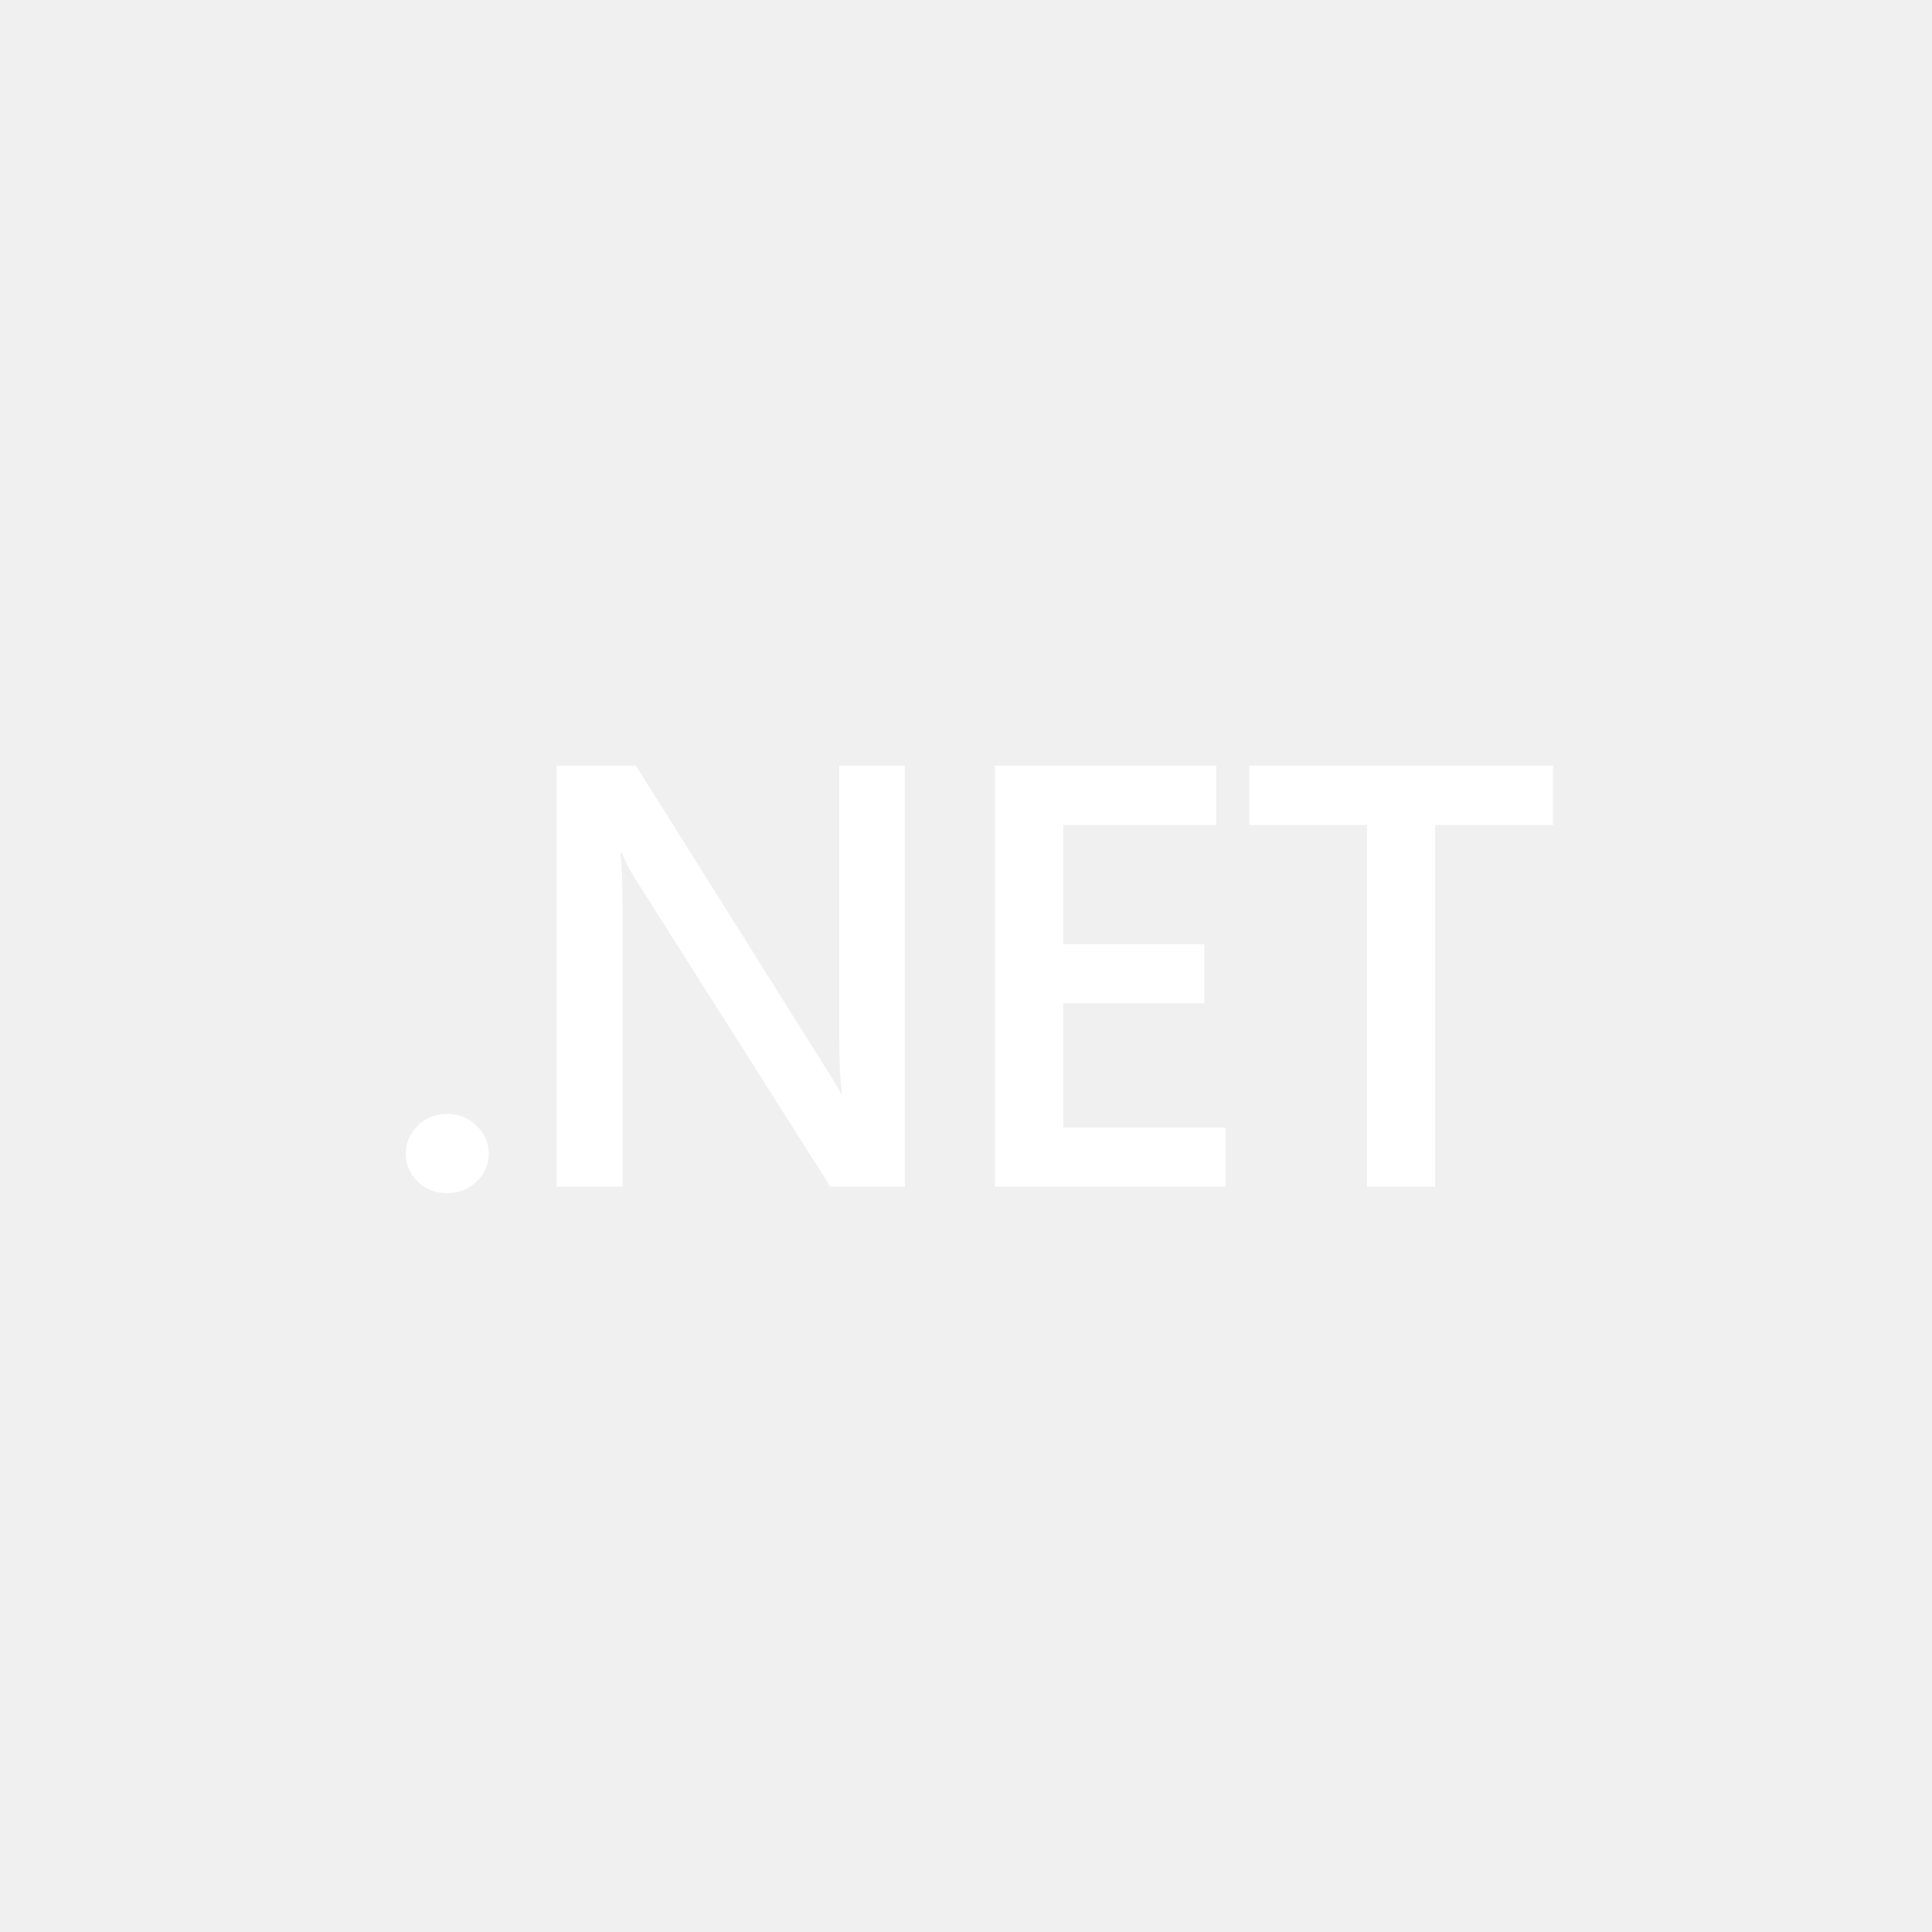
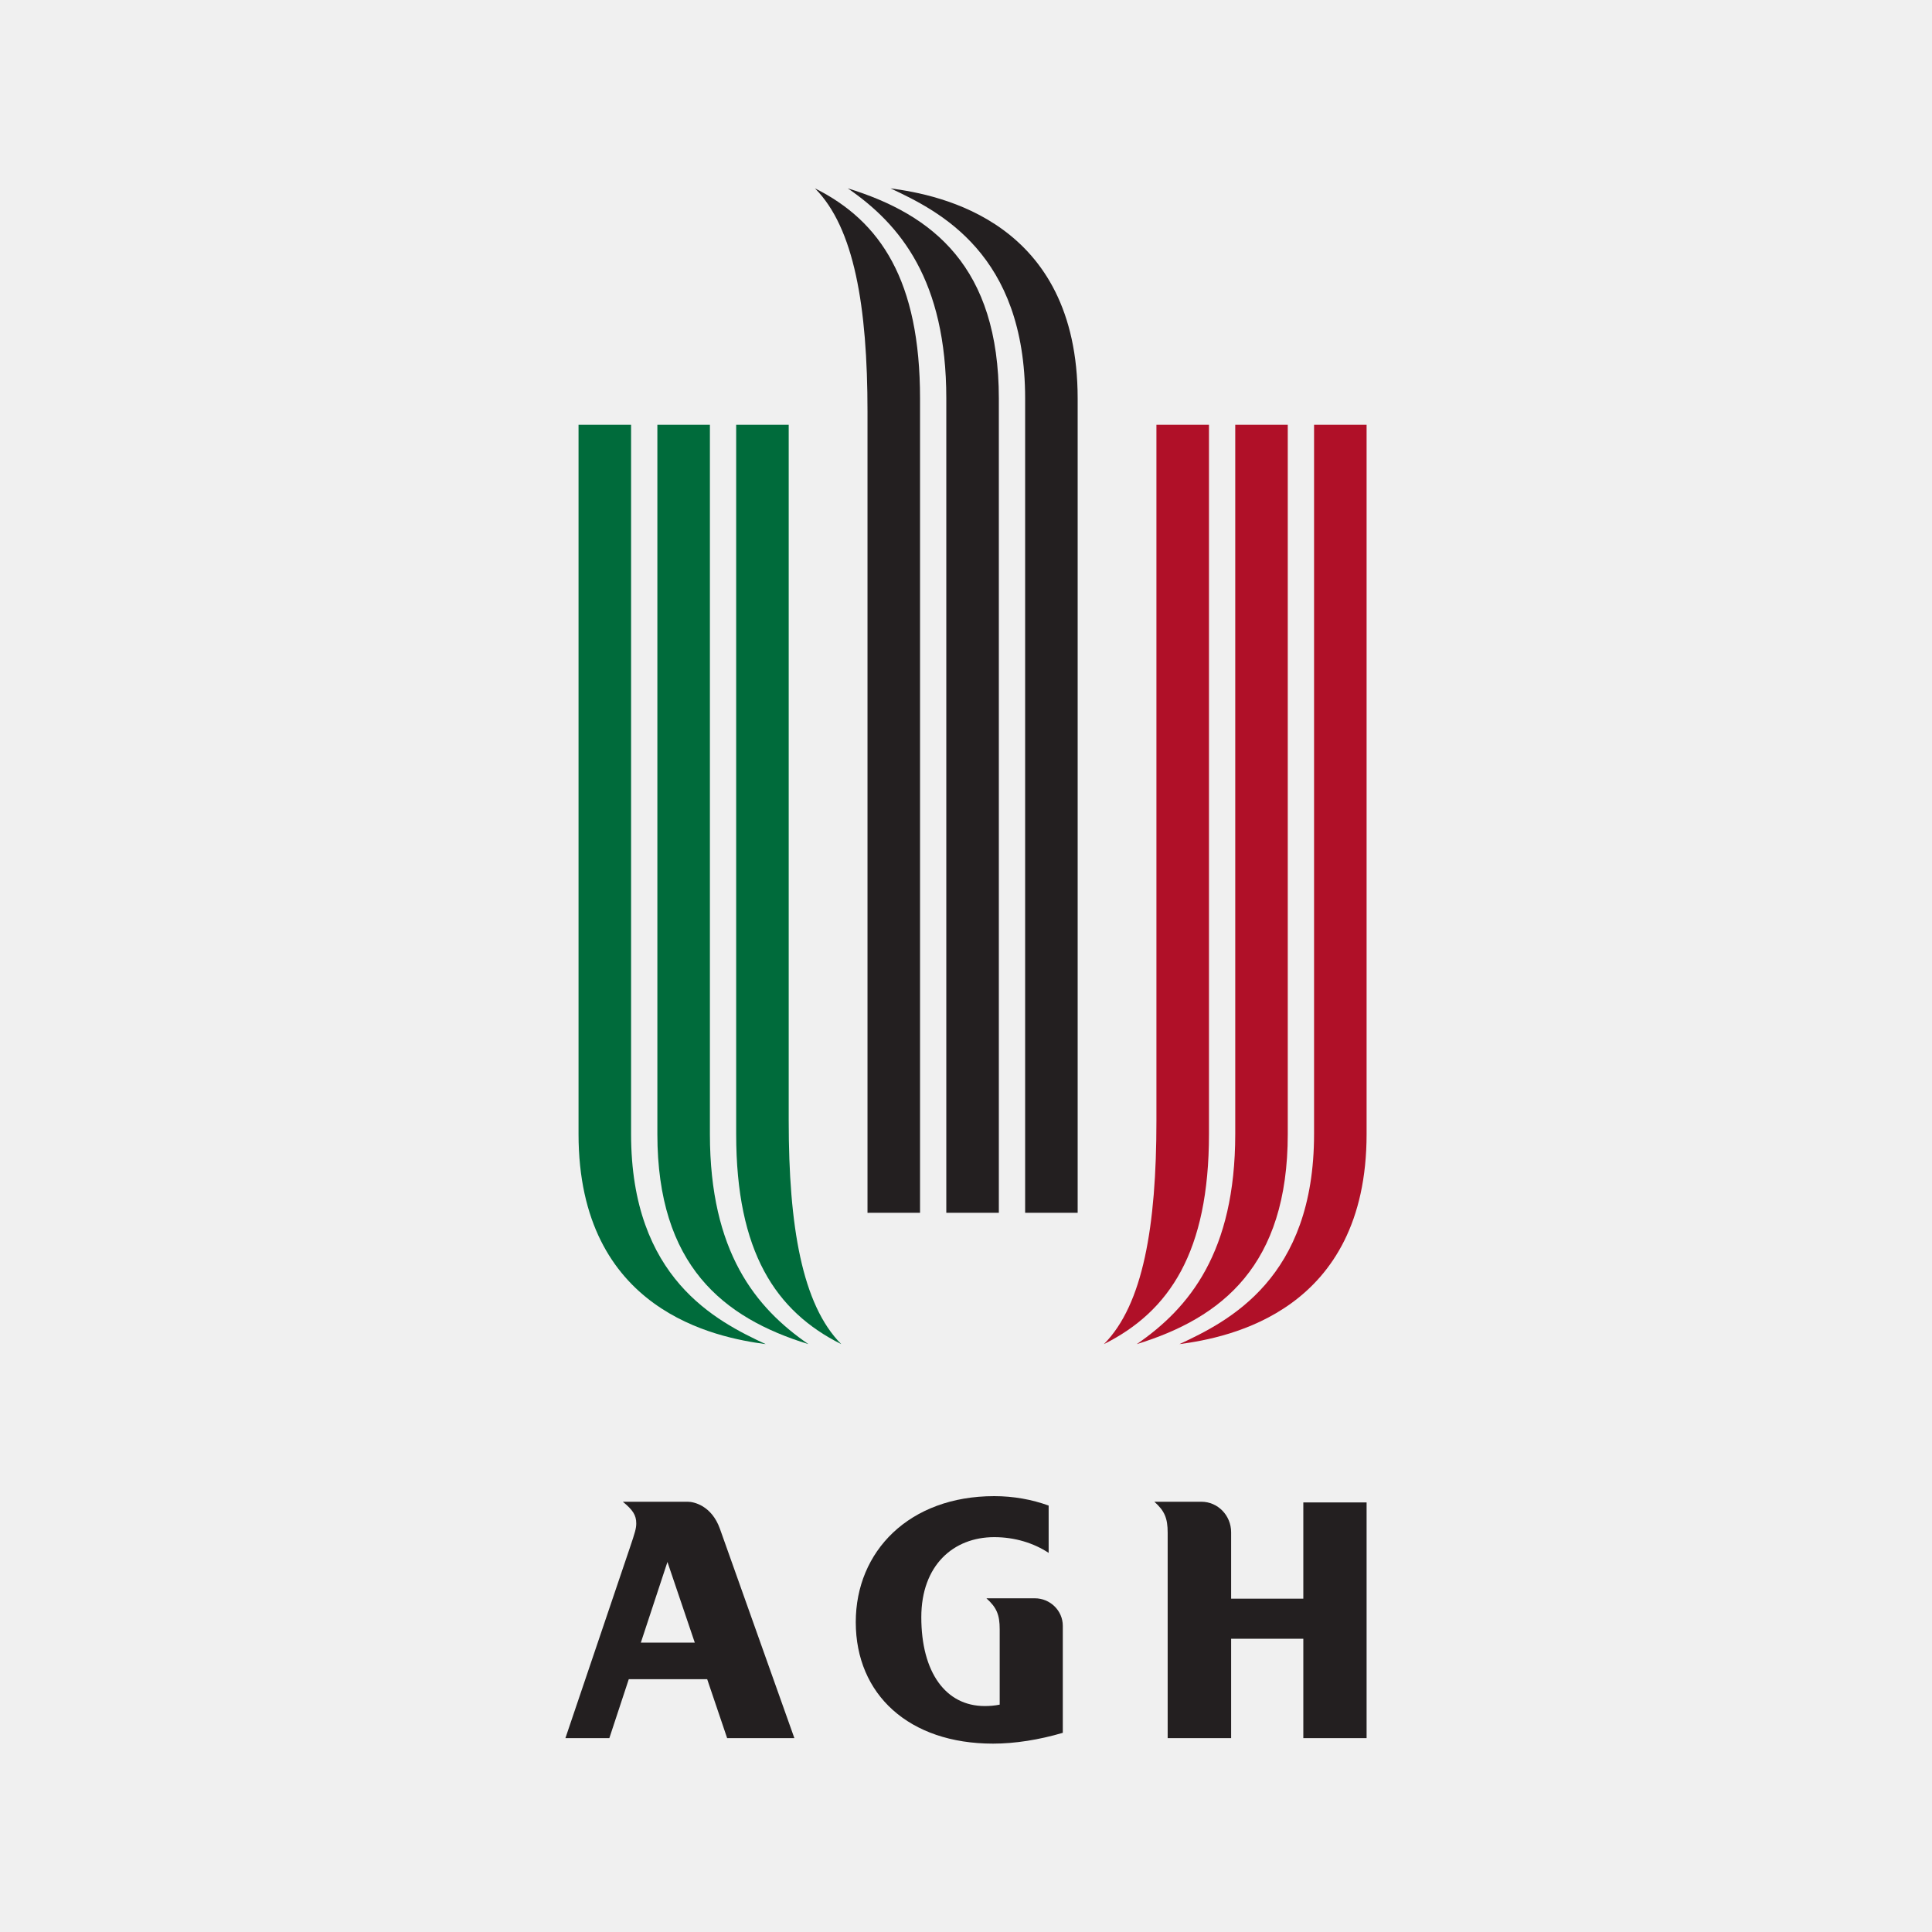
- <svg xmlns="http://www.w3.org/2000/svg" width="456" height="456" viewBox="0 0 456 456" version="1.1" xml:space="preserve" style="fill-rule:evenodd;clip-rule:evenodd;stroke-linejoin:round;stroke-miterlimit:2;">
-   <path d="m 105.5,281.609 c -2.703,0 -5.001,-0.9 -6.893,-2.702 -1.892,-1.848 -2.838,-4.042 -2.838,-6.582 0,-2.587 0.946,-4.804 2.838,-6.652 1.892,-1.848 4.19,-2.772 6.893,-2.772 2.748,0 5.068,0.924 6.96,2.772 1.937,1.848 2.906,4.064 2.906,6.652 0,2.54 -0.968,4.734 -2.906,6.582 -1.892,1.802 -4.212,2.702 -6.96,2.702 z" style="fill:#ffffff;fill-rule:nonzero;stroke-width:0.838" />
-   <path d="M 213.561,280.084 H 195.99 L 149.7,207.054 c -1.171,-1.848 -2.14,-3.765 -2.906,-5.751 h -0.406 c 0.361,2.125 0.541,6.675 0.541,13.65 v 65.132 h -15.543 v -99.36 h 18.719 l 44.737,71.298 c 1.892,2.957 3.109,4.989 3.649,6.098 h 0.27 c -0.45,-2.632 -0.676,-7.09 -0.676,-13.373 v -64.023 h 15.476 z" style="fill:#ffffff;fill-rule:nonzero;stroke-width:0.838" />
-   <path d="m 289.251,280.084 h -54.401 v -99.36 h 52.238 v 13.997 h -36.154 v 28.131 h 33.316 v 13.927 h -33.316 v 29.378 h 38.316 z" style="fill:#ffffff;fill-rule:nonzero;stroke-width:0.838" />
-   <path d="M 366.565,194.721 H 338.722 v 85.363 h -16.084 v -85.363 h -27.775 v -13.997 h 71.701 z" style="fill:#ffffff;fill-rule:nonzero;stroke-width:0.838" />
+ <svg xmlns="http://www.w3.org/2000/svg" id="svg2" version="1.1" xml:space="preserve" width="190.124" height="190.124" viewBox="0 0 190.124 190.124">
+   <defs id="defs6">
+     <clipPath clipPathUnits="userSpaceOnUse" id="clipPath16">
+       <path d="m 0,841.89 595.276,0 L 595.276,0 0,0 0,841.89 Z" id="path18" />
+     </clipPath>
+   </defs>
+   <g id="g10" transform="matrix(1.25,0,0,-1.25,0,190.1242)">
+     <g id="g12" transform="translate(-221.0708,-349.0313)">
+       <g id="g14" clip-path="url(#clipPath16)">
+         <path d="m 275.768,371.814 -4.246,0 2.094,6.35 2.152,-6.35 z m 2.548,-7.52 5.293,0 c 0,0 -5.857,16.469 -5.859,16.473 -0.658,1.852 -2.076,2.137 -2.531,2.137 l -5.115,0 c 0.785,-0.64 1.057,-1.059 1.057,-1.702 0,-0.39 -0.087,-0.689 -0.514,-1.952 l -5.064,-14.957 3.459,0 1.53,4.64 6.173,0 1.571,-4.639 z" style="fill:#231f20;fill-opacity:1;fill-rule:nonzero;stroke:none" id="path20" />
+         <path d="m 299.773,366.931 0,5.936 c 0,1.136 -0.241,1.717 -1.047,2.436 l 3.822,-10e-4 c 1.181,0 2.193,-0.957 2.193,-2.165 l 0,-8.425 c -1.867,-0.549 -3.761,-0.851 -5.489,-0.851 -6.616,0 -10.81,3.859 -10.81,9.568 0,5.573 4.203,9.916 10.901,9.916 1.524,0 2.971,-0.267 4.284,-0.742 l 0,-3.725 c -1.176,0.775 -2.664,1.239 -4.284,1.239 -3.212,0 -5.741,-2.214 -5.741,-6.304 0,-4.336 1.916,-6.993 4.991,-6.993 0.385,0 0.768,0.028 1.18,0.111" style="fill:#231f20;fill-opacity:1;fill-rule:nonzero;stroke:none" id="path22" />
+         <path d="m 317.993,380.5 c 0,1.328 -1.048,2.404 -2.34,2.404 l -3.704,0 c 0.807,-0.717 1.048,-1.3 1.048,-2.434 l 0,-16.177 4.996,0 0,7.825 5.683,0 0,-7.825 4.982,0 0,18.557 -4.982,0 0,-7.576 -5.683,0 0,5.226 z" style="fill:#231f20;fill-opacity:1;fill-rule:nonzero;stroke:none" id="path24" />
+         <path d="m 310.562,395.312 c 4.136,2.843 7.754,7.238 7.755,16.543 l 0,55.834 4.135,0 0,-55.834 c 0,-10.339 -5.169,-14.475 -11.89,-16.543" style="fill:#b01028;fill-opacity:1;fill-rule:nonzero;stroke:none" id="path26" />
+         <path d="m 313.925,395.312 c 3.878,1.809 10.597,5.169 10.597,16.543 l 0,55.834 4.136,0 0,-55.834 c 0,-13.959 -10.855,-16.026 -14.733,-16.543" style="fill:#b01028;fill-opacity:1;fill-rule:nonzero;stroke:none" id="path28" />
+         <path d="m 307.977,395.312 c 3.086,3.103 4.135,9.305 4.135,17.578 l 0,54.799 4.137,0 0,-55.834 c 0,-9.278 -3.102,-13.959 -8.272,-16.543" style="fill:#b01028;fill-opacity:1;fill-rule:nonzero;stroke:none" id="path30" />
+         <path d="m 287.815,486.301 c 4.137,-2.843 7.755,-7.238 7.755,-16.543 l 0,-64.106 4.136,0 0,64.106 c 0,10.339 -5.17,14.475 -11.891,16.543" style="fill:#231f20;fill-opacity:1;fill-rule:nonzero;stroke:none" id="path32" />
+         <path d="m 291.178,486.301 c 3.877,-1.809 10.598,-5.17 10.598,-16.543 l 0,-64.106 4.135,0 0,64.106 c 0,13.958 -10.856,16.026 -14.733,16.543" style="fill:#231f20;fill-opacity:1;fill-rule:nonzero;stroke:none" id="path34" />
+         <path d="m 285.23,486.301 c 3.086,-3.102 4.136,-9.306 4.136,-17.577 l 0,-63.073 4.136,10e-4 0,64.106 c 0,9.278 -3.102,13.958 -8.272,16.543" style="fill:#231f20;fill-opacity:1;fill-rule:nonzero;stroke:none" id="path36" />
+         <path d="m 284.714,395.312 c -4.136,2.843 -7.754,7.238 -7.755,16.543 l 0,55.834 -4.136,0 0,-55.834 c 0,-10.339 5.17,-14.475 11.891,-16.543" style="fill:#006b3b;fill-opacity:1;fill-rule:nonzero;stroke:none" id="path38" />
+         <path d="m 281.351,395.312 c -3.877,1.809 -10.598,5.169 -10.598,16.543 l 0,55.834 -4.136,0 0,-55.834 c 0,-13.959 10.857,-16.026 14.734,-16.543" style="fill:#006b3b;fill-opacity:1;fill-rule:nonzero;stroke:none" id="path40" />
+         <path d="m 287.299,395.312 c -3.087,3.103 -4.136,9.305 -4.136,17.578 l 0,54.799 -4.136,0 0,-55.834 c 0,-9.278 3.102,-13.959 8.272,-16.543" style="fill:#006b3b;fill-opacity:1;fill-rule:nonzero;stroke:none" id="path42" />
+       </g>
+     </g>
+   </g>
</svg>
